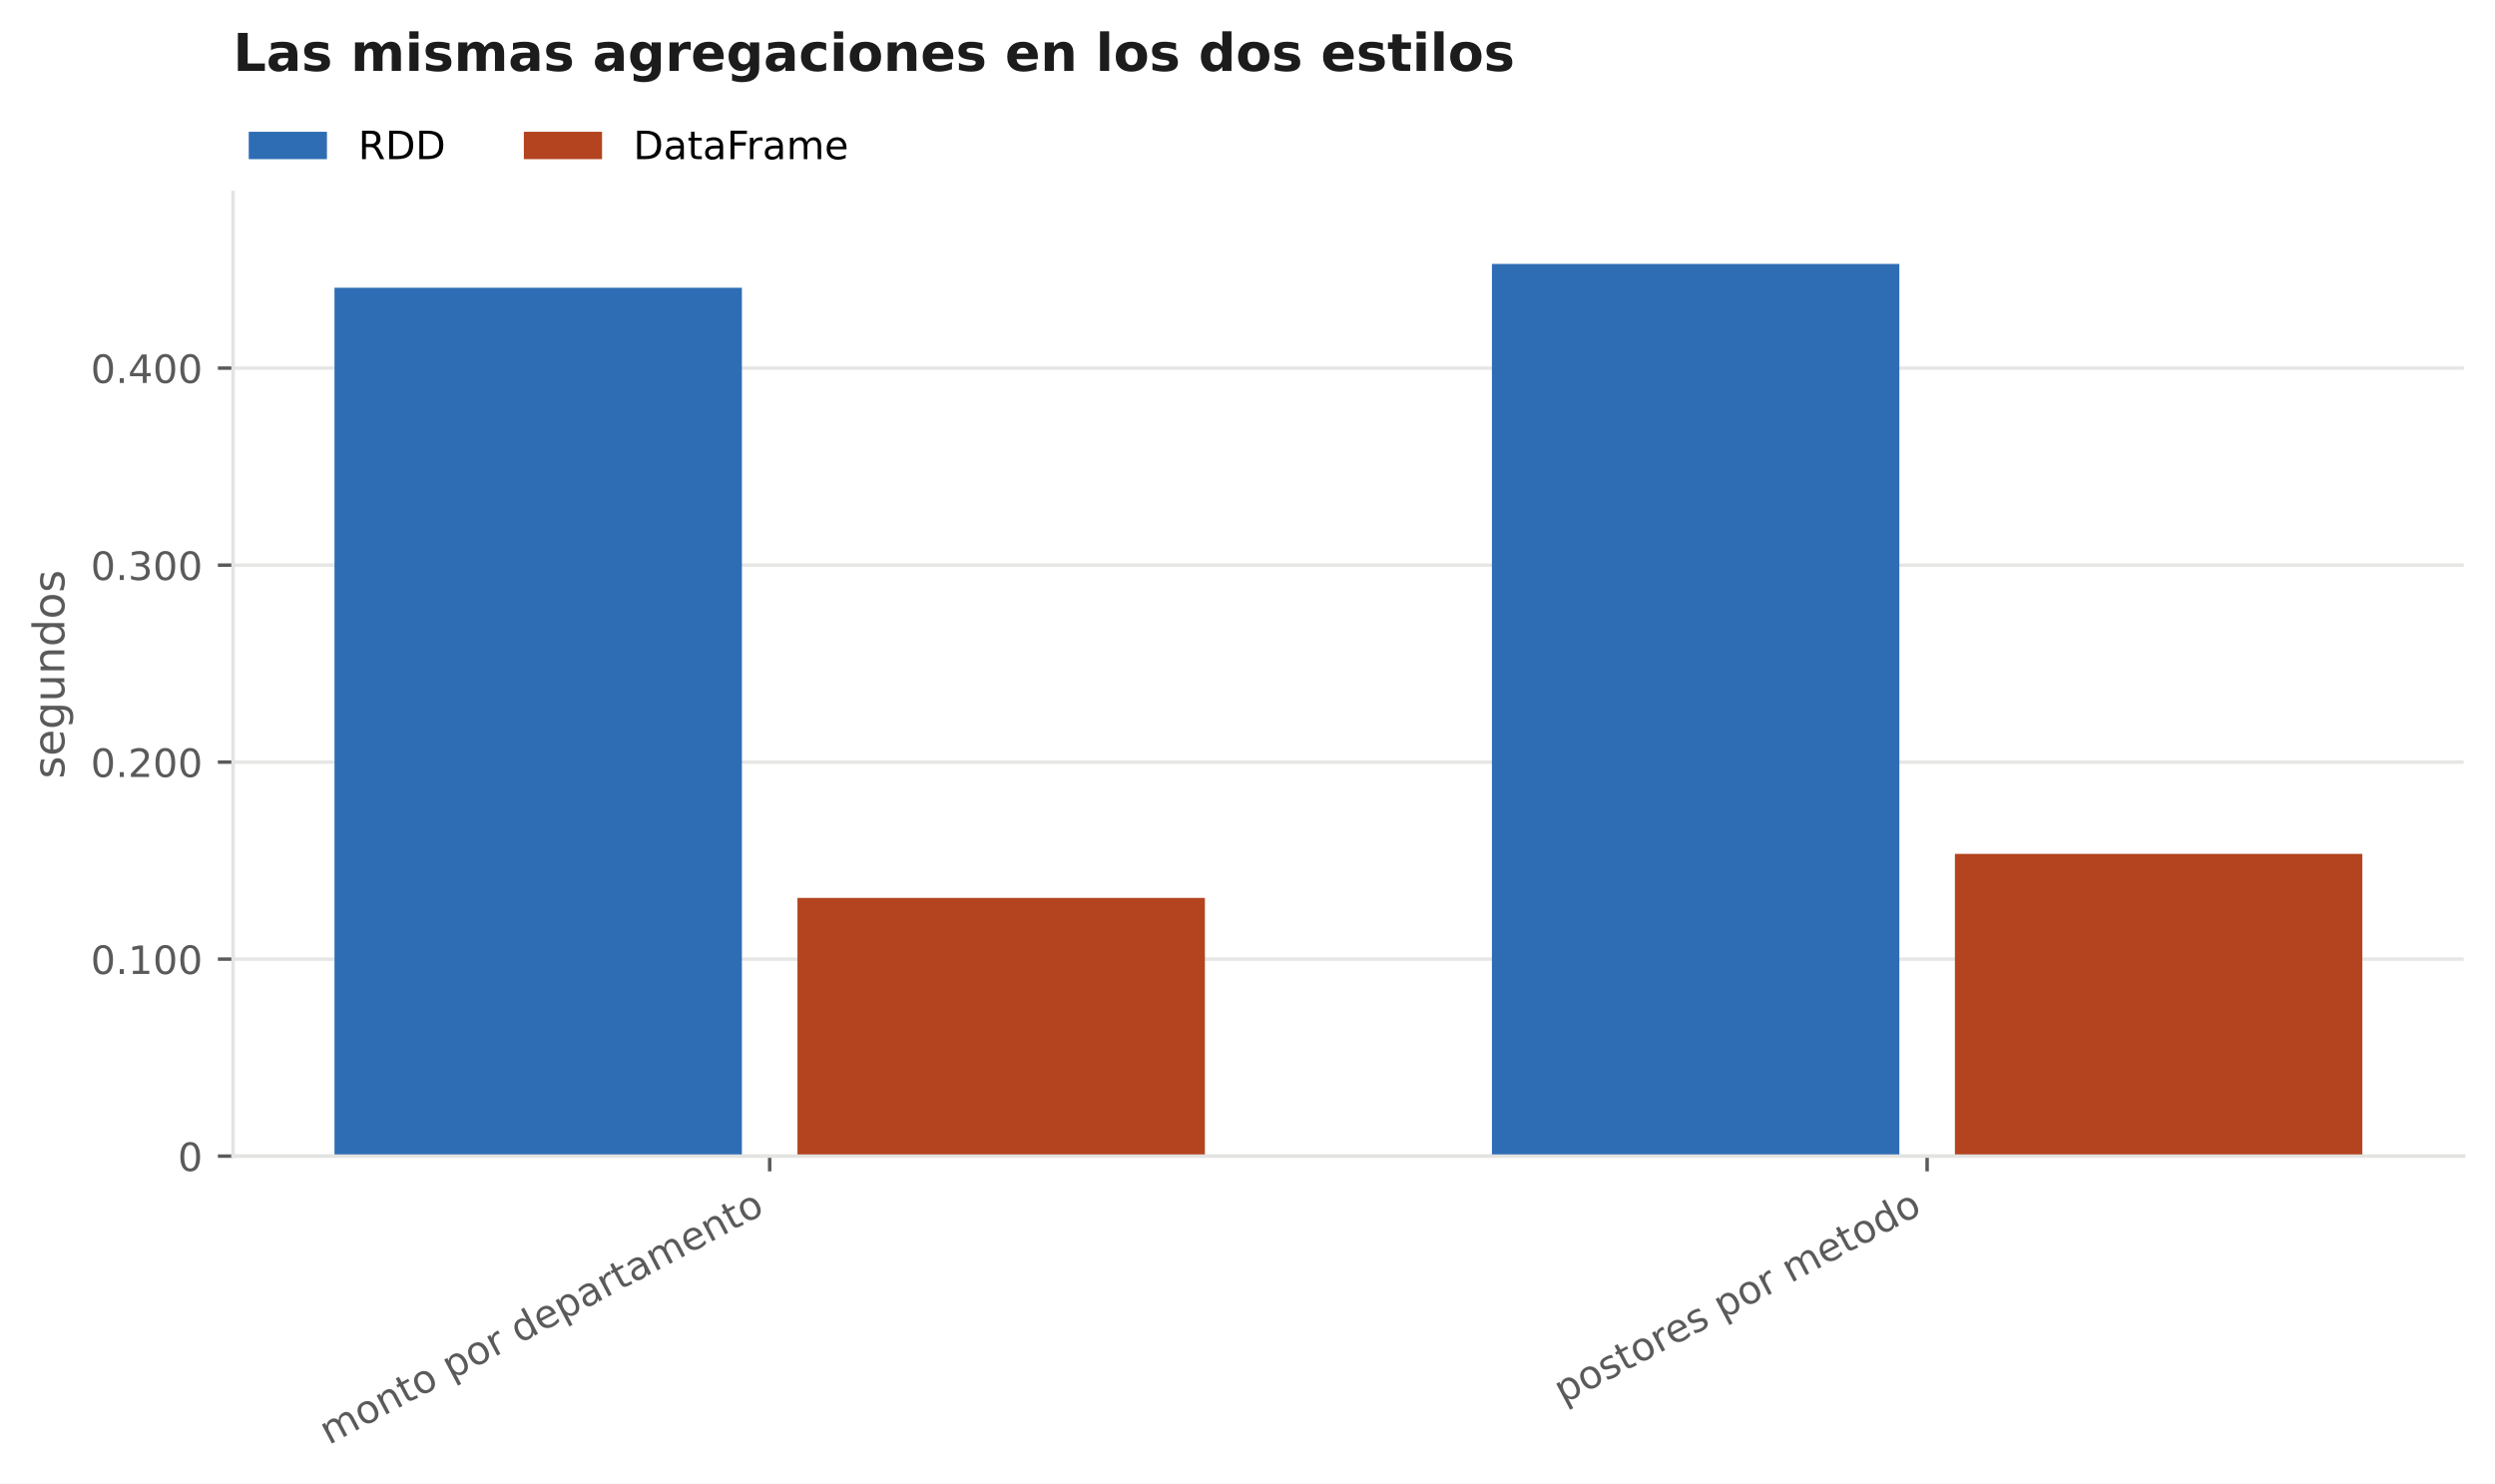
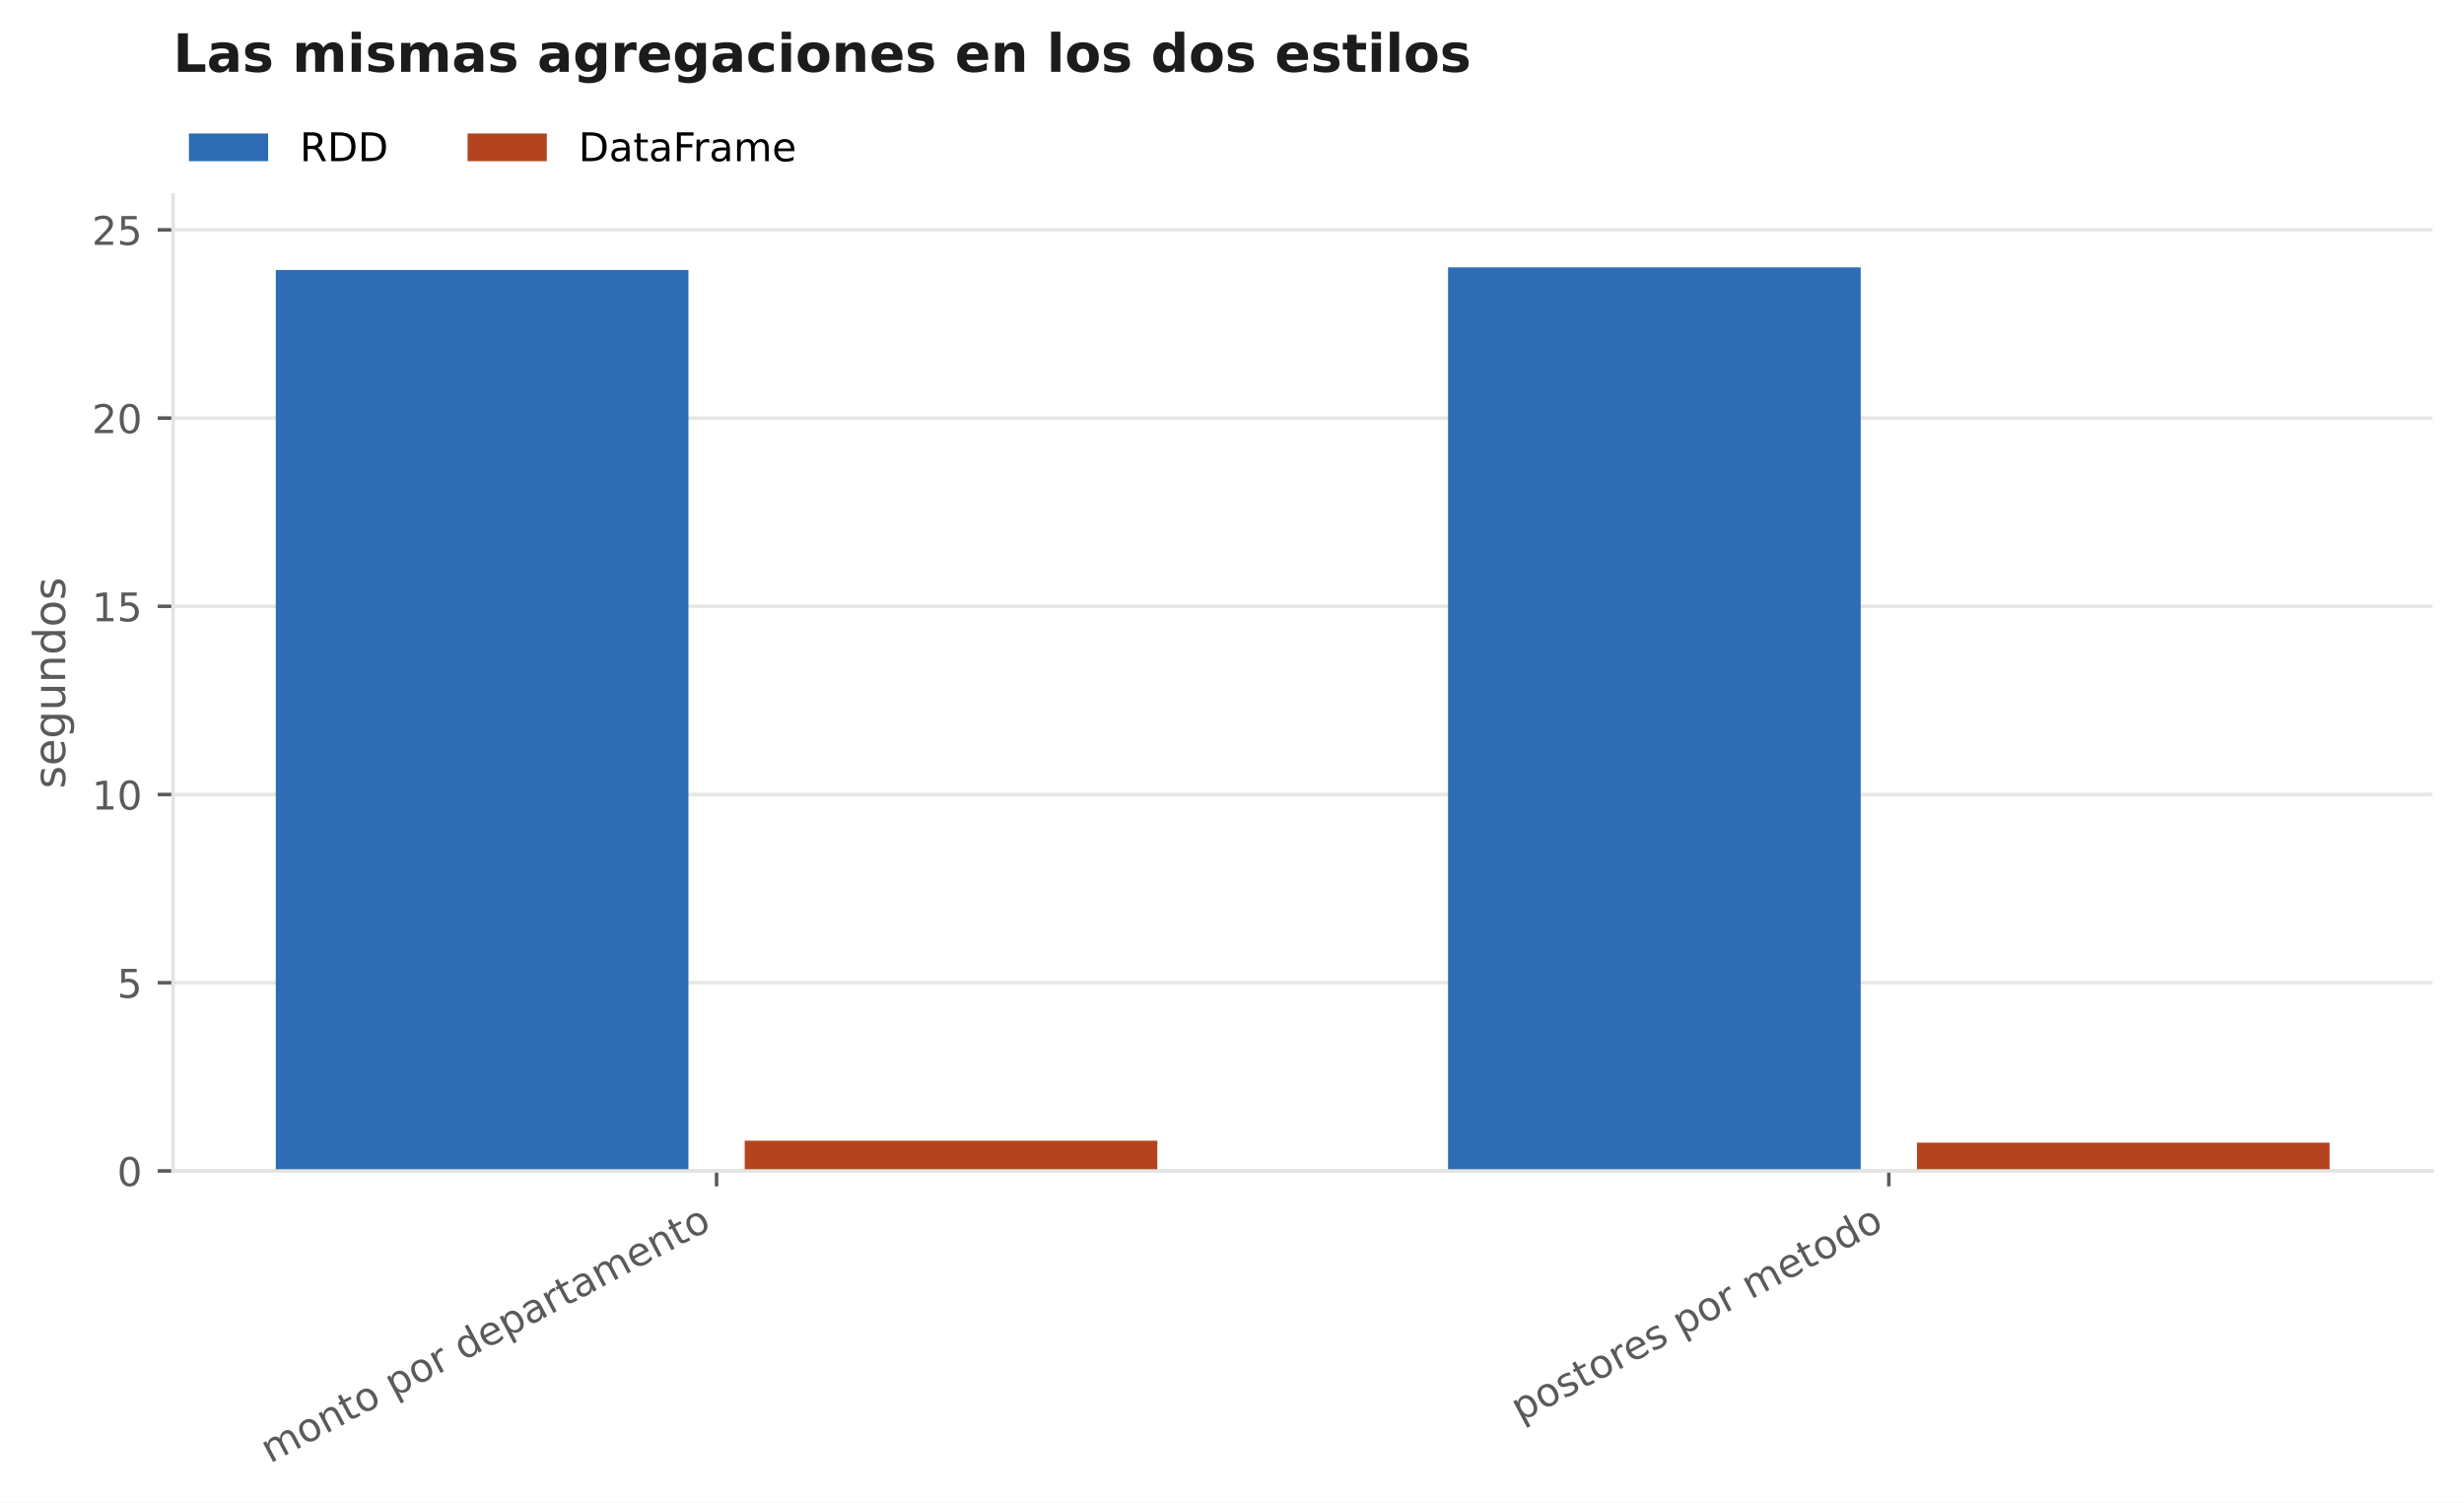
- <svg xmlns="http://www.w3.org/2000/svg" xmlns:xlink="http://www.w3.org/1999/xlink" width="574.203pt" height="341.451pt" viewBox="0 0 574.203 341.451" version="1.1">
+ <svg xmlns="http://www.w3.org/2000/svg" xmlns:xlink="http://www.w3.org/1999/xlink" width="559.891pt" height="341.451pt" viewBox="0 0 559.891 341.451" version="1.1">
  <defs>
    <style type="text/css">*{stroke-linejoin: round; stroke-linecap: butt}</style>
  </defs>
  <g id="figure_1">
    <g id="patch_1">
-       <path d="M 0 341.451  L 574.203 341.451  L 574.203 0  L 0 0  z " style="fill: #ffffff" />
+       <path d="M 0 341.451  L 559.891 341.451  L 559.891 0  L 0 0  z " style="fill: #ffffff" />
    </g>
    <g id="axes_1">
      <g id="patch_2">
-         <path d="M 53.643 266.078  L 567.003 266.078  L 567.003 44.318  L 53.643 44.318  z " style="fill: #ffffff" />
+         <path d="M 39.331 266.078  L 552.691 266.078  L 552.691 44.318  L 39.331 44.318  z " style="fill: #ffffff" />
      </g>
      <g id="matplotlib.axis_1">
        <g id="xtick_1">
          <g id="line2d_1">
            <defs>
-               <path id="mecda573b9b" d="M 0 0  L 0 3.5  " style="stroke: #5a5a5a; stroke-width: 0.8" />
-             </defs>
-             <g>
-               <use xlink:href="#mecda573b9b" x="177.135" y="266.078" style="fill: #5a5a5a; stroke: #5a5a5a; stroke-width: 0.8" />
+               <path id="m49d9f781a4" d="M 0 0  L 0 3.5  " style="stroke: #5a5a5a; stroke-width: 0.8" />
+             </defs>
+             <g>
+               <use xlink:href="#m49d9f781a4" x="162.823" y="266.078" style="fill: #5a5a5a; stroke: #5a5a5a; stroke-width: 0.8" />
            </g>
          </g>
          <g id="text_1">
-             <g style="fill: #5a5a5a" transform="translate(75.67101 332.5986) rotate(-28) scale(0.09 -0.09)">
+             <g style="fill: #5a5a5a" transform="translate(61.3582 332.5986) rotate(-28) scale(0.09 -0.09)">
              <defs>
                <path id="DejaVuSans-6d" d="M 3328 2828  Q 3544 3216 3844 3400  Q 4144 3584 4550 3584  Q 5097 3584 5394 3201  Q 5691 2819 5691 2113  L 5691 0  L 5113 0  L 5113 2094  Q 5113 2597 4934 2840  Q 4756 3084 4391 3084  Q 3944 3084 3684 2787  Q 3425 2491 3425 1978  L 3425 0  L 2847 0  L 2847 2094  Q 2847 2600 2669 2842  Q 2491 3084 2119 3084  Q 1678 3084 1418 2786  Q 1159 2488 1159 1978  L 1159 0  L 581 0  L 581 3500  L 1159 3500  L 1159 2956  Q 1356 3278 1631 3431  Q 1906 3584 2284 3584  Q 2666 3584 2933 3390  Q 3200 3197 3328 2828  z " transform="scale(0.015625)" />
                <path id="DejaVuSans-6f" d="M 1959 3097  Q 1497 3097 1228 2736  Q 959 2375 959 1747  Q 959 1119 1226 758  Q 1494 397 1959 397  Q 2419 397 2687 759  Q 2956 1122 2956 1747  Q 2956 2369 2687 2733  Q 2419 3097 1959 3097  z M 1959 3584  Q 2709 3584 3137 3096  Q 3566 2609 3566 1747  Q 3566 888 3137 398  Q 2709 -91 1959 -91  Q 1206 -91 779 398  Q 353 888 353 1747  Q 353 2609 779 3096  Q 1206 3584 1959 3584  z " transform="scale(0.015625)" />
                <path id="DejaVuSans-6e" d="M 3513 2113  L 3513 0  L 2938 0  L 2938 2094  Q 2938 2591 2744 2837  Q 2550 3084 2163 3084  Q 1697 3084 1428 2787  Q 1159 2491 1159 1978  L 1159 0  L 581 0  L 581 3500  L 1159 3500  L 1159 2956  Q 1366 3272 1645 3428  Q 1925 3584 2291 3584  Q 2894 3584 3203 3211  Q 3513 2838 3513 2113  z " transform="scale(0.015625)" />
                <path id="DejaVuSans-74" d="M 1172 4494  L 1172 3500  L 2356 3500  L 2356 3053  L 1172 3053  L 1172 1153  Q 1172 725 1289 603  Q 1406 481 1766 481  L 2356 481  L 2356 0  L 1766 0  Q 1100 0 847 248  Q 594 497 594 1153  L 594 3053  L 172 3053  L 172 3500  L 594 3500  L 594 4494  L 1172 4494  z " transform="scale(0.015625)" />
                <path id="DejaVuSans-20" transform="scale(0.015625)" />
                <path id="DejaVuSans-70" d="M 1159 525  L 1159 -1331  L 581 -1331  L 581 3500  L 1159 3500  L 1159 2969  Q 1341 3281 1617 3432  Q 1894 3584 2278 3584  Q 2916 3584 3314 3078  Q 3713 2572 3713 1747  Q 3713 922 3314 415  Q 2916 -91 2278 -91  Q 1894 -91 1617 61  Q 1341 213 1159 525  z M 3116 1747  Q 3116 2381 2855 2742  Q 2594 3103 2138 3103  Q 1681 3103 1420 2742  Q 1159 2381 1159 1747  Q 1159 1113 1420 752  Q 1681 391 2138 391  Q 2594 391 2855 752  Q 3116 1113 3116 1747  z " transform="scale(0.015625)" />
                <path id="DejaVuSans-72" d="M 2631 2963  Q 2534 3019 2420 3045  Q 2306 3072 2169 3072  Q 1681 3072 1420 2755  Q 1159 2438 1159 1844  L 1159 0  L 581 0  L 581 3500  L 1159 3500  L 1159 2956  Q 1341 3275 1631 3429  Q 1922 3584 2338 3584  Q 2397 3584 2469 3576  Q 2541 3569 2628 3553  L 2631 2963  z " transform="scale(0.015625)" />
                <path id="DejaVuSans-64" d="M 2906 2969  L 2906 4863  L 3481 4863  L 3481 0  L 2906 0  L 2906 525  Q 2725 213 2448 61  Q 2172 -91 1784 -91  Q 1150 -91 751 415  Q 353 922 353 1747  Q 353 2572 751 3078  Q 1150 3584 1784 3584  Q 2172 3584 2448 3432  Q 2725 3281 2906 2969  z M 947 1747  Q 947 1113 1208 752  Q 1469 391 1925 391  Q 2381 391 2643 752  Q 2906 1113 2906 1747  Q 2906 2381 2643 2742  Q 2381 3103 1925 3103  Q 1469 3103 1208 2742  Q 947 2381 947 1747  z " transform="scale(0.015625)" />
                <path id="DejaVuSans-65" d="M 3597 1894  L 3597 1613  L 953 1613  Q 991 1019 1311 708  Q 1631 397 2203 397  Q 2534 397 2845 478  Q 3156 559 3463 722  L 3463 178  Q 3153 47 2828 -22  Q 2503 -91 2169 -91  Q 1331 -91 842 396  Q 353 884 353 1716  Q 353 2575 817 3079  Q 1281 3584 2069 3584  Q 2775 3584 3186 3129  Q 3597 2675 3597 1894  z M 3022 2063  Q 3016 2534 2758 2815  Q 2500 3097 2075 3097  Q 1594 3097 1305 2825  Q 1016 2553 972 2059  L 3022 2063  z " transform="scale(0.015625)" />
                <path id="DejaVuSans-61" d="M 2194 1759  Q 1497 1759 1228 1600  Q 959 1441 959 1056  Q 959 750 1161 570  Q 1363 391 1709 391  Q 2188 391 2477 730  Q 2766 1069 2766 1631  L 2766 1759  L 2194 1759  z M 3341 1997  L 3341 0  L 2766 0  L 2766 531  Q 2569 213 2275 61  Q 1981 -91 1556 -91  Q 1019 -91 701 211  Q 384 513 384 1019  Q 384 1609 779 1909  Q 1175 2209 1959 2209  L 2766 2209  L 2766 2266  Q 2766 2663 2505 2880  Q 2244 3097 1772 3097  Q 1472 3097 1187 3025  Q 903 2953 641 2809  L 641 3341  Q 956 3463 1253 3523  Q 1550 3584 1831 3584  Q 2591 3584 2966 3190  Q 3341 2797 3341 1997  z " transform="scale(0.015625)" />
              </defs>
              <use xlink:href="#DejaVuSans-6d" />
              <use xlink:href="#DejaVuSans-6f" transform="translate(97.41211 0)" />
              <use xlink:href="#DejaVuSans-6e" transform="translate(158.5938 0)" />
              <use xlink:href="#DejaVuSans-74" transform="translate(221.9727 0)" />
              <use xlink:href="#DejaVuSans-6f" transform="translate(261.1816 0)" />
              <use xlink:href="#DejaVuSans-20" transform="translate(322.3633 0)" />
              <use xlink:href="#DejaVuSans-70" transform="translate(354.1504 0)" />
              <use xlink:href="#DejaVuSans-6f" transform="translate(417.627 0)" />
              <use xlink:href="#DejaVuSans-72" transform="translate(478.8086 0)" />
              <use xlink:href="#DejaVuSans-20" transform="translate(519.9219 0)" />
              <use xlink:href="#DejaVuSans-64" transform="translate(551.709 0)" />
              <use xlink:href="#DejaVuSans-65" transform="translate(615.1855 0)" />
              <use xlink:href="#DejaVuSans-70" transform="translate(676.709 0)" />
              <use xlink:href="#DejaVuSans-61" transform="translate(740.1855 0)" />
              <use xlink:href="#DejaVuSans-72" transform="translate(801.4648 0)" />
              <use xlink:href="#DejaVuSans-74" transform="translate(842.5781 0)" />
              <use xlink:href="#DejaVuSans-61" transform="translate(881.7871 0)" />
              <use xlink:href="#DejaVuSans-6d" transform="translate(943.0664 0)" />
              <use xlink:href="#DejaVuSans-65" transform="translate(1040.479 0)" />
              <use xlink:href="#DejaVuSans-6e" transform="translate(1102.002 0)" />
              <use xlink:href="#DejaVuSans-74" transform="translate(1165.381 0)" />
              <use xlink:href="#DejaVuSans-6f" transform="translate(1204.59 0)" />
            </g>
          </g>
        </g>
        <g id="xtick_2">
          <g id="line2d_2">
            <g>
-               <use xlink:href="#mecda573b9b" x="443.511" y="266.078" style="fill: #5a5a5a; stroke: #5a5a5a; stroke-width: 0.8" />
+               <use xlink:href="#m49d9f781a4" x="429.199" y="266.078" style="fill: #5a5a5a; stroke: #5a5a5a; stroke-width: 0.8" />
            </g>
          </g>
          <g id="text_2">
-             <g style="fill: #5a5a5a" transform="translate(359.7517 323.1849) rotate(-28) scale(0.09 -0.09)">
+             <g style="fill: #5a5a5a" transform="translate(345.4389 323.1849) rotate(-28) scale(0.09 -0.09)">
              <defs>
                <path id="DejaVuSans-73" d="M 2834 3397  L 2834 2853  Q 2591 2978 2328 3040  Q 2066 3103 1784 3103  Q 1356 3103 1142 2972  Q 928 2841 928 2578  Q 928 2378 1081 2264  Q 1234 2150 1697 2047  L 1894 2003  Q 2506 1872 2764 1633  Q 3022 1394 3022 966  Q 3022 478 2636 193  Q 2250 -91 1575 -91  Q 1294 -91 989 -36  Q 684 19 347 128  L 347 722  Q 666 556 975 473  Q 1284 391 1588 391  Q 1994 391 2212 530  Q 2431 669 2431 922  Q 2431 1156 2273 1281  Q 2116 1406 1581 1522  L 1381 1569  Q 847 1681 609 1914  Q 372 2147 372 2553  Q 372 3047 722 3315  Q 1072 3584 1716 3584  Q 2034 3584 2315 3537  Q 2597 3491 2834 3397  z " transform="scale(0.015625)" />
              </defs>
              <use xlink:href="#DejaVuSans-70" />
              <use xlink:href="#DejaVuSans-6f" transform="translate(63.47656 0)" />
              <use xlink:href="#DejaVuSans-73" transform="translate(124.6582 0)" />
              <use xlink:href="#DejaVuSans-74" transform="translate(176.7578 0)" />
              <use xlink:href="#DejaVuSans-6f" transform="translate(215.9668 0)" />
              <use xlink:href="#DejaVuSans-72" transform="translate(277.1484 0)" />
              <use xlink:href="#DejaVuSans-65" transform="translate(316.0117 0)" />
              <use xlink:href="#DejaVuSans-73" transform="translate(377.5352 0)" />
              <use xlink:href="#DejaVuSans-20" transform="translate(429.6348 0)" />
              <use xlink:href="#DejaVuSans-70" transform="translate(461.4219 0)" />
              <use xlink:href="#DejaVuSans-6f" transform="translate(524.8984 0)" />
              <use xlink:href="#DejaVuSans-72" transform="translate(586.0801 0)" />
              <use xlink:href="#DejaVuSans-20" transform="translate(627.1934 0)" />
              <use xlink:href="#DejaVuSans-6d" transform="translate(658.9805 0)" />
              <use xlink:href="#DejaVuSans-65" transform="translate(756.3926 0)" />
              <use xlink:href="#DejaVuSans-74" transform="translate(817.916 0)" />
              <use xlink:href="#DejaVuSans-6f" transform="translate(857.125 0)" />
              <use xlink:href="#DejaVuSans-64" transform="translate(918.3066 0)" />
              <use xlink:href="#DejaVuSans-6f" transform="translate(981.7832 0)" />
            </g>
          </g>
        </g>
      </g>
      <g id="matplotlib.axis_2">
        <g id="ytick_1">
          <g id="line2d_3">
-             <path d="M 53.643 266.078  L 567.003 266.078  " clip-path="url(#p15fe666801)" style="fill: none; stroke: #e3e3e1; stroke-opacity: 0.9; stroke-width: 0.8; stroke-linecap: square" />
+             <path d="M 39.331 266.078  L 552.691 266.078  " clip-path="url(#p22ac2364ee)" style="fill: none; stroke: #e3e3e1; stroke-opacity: 0.9; stroke-width: 0.8; stroke-linecap: square" />
          </g>
          <g id="line2d_4">
            <defs>
-               <path id="m44f704e9b1" d="M 0 0  L -3.5 0  " style="stroke: #5a5a5a; stroke-width: 0.8" />
-             </defs>
-             <g>
-               <use xlink:href="#m44f704e9b1" x="53.643" y="266.078" style="fill: #5a5a5a; stroke: #5a5a5a; stroke-width: 0.8" />
+               <path id="me413211b32" d="M 0 0  L -3.5 0  " style="stroke: #5a5a5a; stroke-width: 0.8" />
+             </defs>
+             <g>
+               <use xlink:href="#me413211b32" x="39.331" y="266.078" style="fill: #5a5a5a; stroke: #5a5a5a; stroke-width: 0.8" />
            </g>
          </g>
          <g id="text_3">
-             <g style="fill: #5a5a5a" transform="translate(40.91719 269.4974) scale(0.09 -0.09)">
+             <g style="fill: #5a5a5a" transform="translate(26.60438 269.4974) scale(0.09 -0.09)">
              <defs>
                <path id="DejaVuSans-30" d="M 2034 4250  Q 1547 4250 1301 3770  Q 1056 3291 1056 2328  Q 1056 1369 1301 889  Q 1547 409 2034 409  Q 2525 409 2770 889  Q 3016 1369 3016 2328  Q 3016 3291 2770 3770  Q 2525 4250 2034 4250  z M 2034 4750  Q 2819 4750 3233 4129  Q 3647 3509 3647 2328  Q 3647 1150 3233 529  Q 2819 -91 2034 -91  Q 1250 -91 836 529  Q 422 1150 422 2328  Q 422 3509 836 4129  Q 1250 4750 2034 4750  z " transform="scale(0.015625)" />
              </defs>
              <use xlink:href="#DejaVuSans-30" />
            </g>
          </g>
        </g>
        <g id="ytick_2">
          <g id="line2d_5">
-             <path d="M 53.643 220.739  L 567.003 220.739  " clip-path="url(#p15fe666801)" style="fill: none; stroke: #e3e3e1; stroke-opacity: 0.9; stroke-width: 0.8; stroke-linecap: square" />
+             <path d="M 39.331 223.308  L 552.691 223.308  " clip-path="url(#p22ac2364ee)" style="fill: none; stroke: #e3e3e1; stroke-opacity: 0.9; stroke-width: 0.8; stroke-linecap: square" />
          </g>
          <g id="line2d_6">
            <g>
-               <use xlink:href="#m44f704e9b1" x="53.643" y="220.739" style="fill: #5a5a5a; stroke: #5a5a5a; stroke-width: 0.8" />
+               <use xlink:href="#me413211b32" x="39.331" y="223.308" style="fill: #5a5a5a; stroke: #5a5a5a; stroke-width: 0.8" />
            </g>
          </g>
          <g id="text_4">
-             <g style="fill: #5a5a5a" transform="translate(20.87813 224.1582) scale(0.09 -0.09)">
-               <defs>
-                 <path id="DejaVuSans-2e" d="M 684 794  L 1344 794  L 1344 0  L 684 0  L 684 794  z " transform="scale(0.015625)" />
-                 <path id="DejaVuSans-31" d="M 794 531  L 1825 531  L 1825 4091  L 703 3866  L 703 4441  L 1819 4666  L 2450 4666  L 2450 531  L 3481 531  L 3481 0  L 794 0  L 794 531  z " transform="scale(0.015625)" />
-               </defs>
-               <use xlink:href="#DejaVuSans-30" />
-               <use xlink:href="#DejaVuSans-2e" transform="translate(63.62305 0)" />
-               <use xlink:href="#DejaVuSans-31" transform="translate(95.41016 0)" />
-               <use xlink:href="#DejaVuSans-30" transform="translate(159.0332 0)" />
-               <use xlink:href="#DejaVuSans-30" transform="translate(222.6562 0)" />
+             <g style="fill: #5a5a5a" transform="translate(26.60438 226.7278) scale(0.09 -0.09)">
+               <defs>
+                 <path id="DejaVuSans-35" d="M 691 4666  L 3169 4666  L 3169 4134  L 1269 4134  L 1269 2991  Q 1406 3038 1543 3061  Q 1681 3084 1819 3084  Q 2600 3084 3056 2656  Q 3513 2228 3513 1497  Q 3513 744 3044 326  Q 2575 -91 1722 -91  Q 1428 -91 1123 -41  Q 819 9 494 109  L 494 744  Q 775 591 1075 516  Q 1375 441 1709 441  Q 2250 441 2565 725  Q 2881 1009 2881 1497  Q 2881 1984 2565 2268  Q 2250 2553 1709 2553  Q 1456 2553 1204 2497  Q 953 2441 691 2322  L 691 4666  z " transform="scale(0.015625)" />
+               </defs>
+               <use xlink:href="#DejaVuSans-35" />
            </g>
          </g>
        </g>
        <g id="ytick_3">
          <g id="line2d_7">
-             <path d="M 53.643 175.4  L 567.003 175.4  " clip-path="url(#p15fe666801)" style="fill: none; stroke: #e3e3e1; stroke-opacity: 0.9; stroke-width: 0.8; stroke-linecap: square" />
+             <path d="M 39.331 180.539  L 552.691 180.539  " clip-path="url(#p22ac2364ee)" style="fill: none; stroke: #e3e3e1; stroke-opacity: 0.9; stroke-width: 0.8; stroke-linecap: square" />
          </g>
          <g id="line2d_8">
            <g>
-               <use xlink:href="#m44f704e9b1" x="53.643" y="175.4" style="fill: #5a5a5a; stroke: #5a5a5a; stroke-width: 0.8" />
+               <use xlink:href="#me413211b32" x="39.331" y="180.539" style="fill: #5a5a5a; stroke: #5a5a5a; stroke-width: 0.8" />
            </g>
          </g>
          <g id="text_5">
-             <g style="fill: #5a5a5a" transform="translate(20.87813 178.8189) scale(0.09 -0.09)">
-               <defs>
-                 <path id="DejaVuSans-32" d="M 1228 531  L 3431 531  L 3431 0  L 469 0  L 469 531  Q 828 903 1448 1529  Q 2069 2156 2228 2338  Q 2531 2678 2651 2914  Q 2772 3150 2772 3378  Q 2772 3750 2511 3984  Q 2250 4219 1831 4219  Q 1534 4219 1204 4116  Q 875 4013 500 3803  L 500 4441  Q 881 4594 1212 4672  Q 1544 4750 1819 4750  Q 2544 4750 2975 4387  Q 3406 4025 3406 3419  Q 3406 3131 3298 2873  Q 3191 2616 2906 2266  Q 2828 2175 2409 1742  Q 1991 1309 1228 531  z " transform="scale(0.015625)" />
-               </defs>
-               <use xlink:href="#DejaVuSans-30" />
-               <use xlink:href="#DejaVuSans-2e" transform="translate(63.62305 0)" />
-               <use xlink:href="#DejaVuSans-32" transform="translate(95.41016 0)" />
-               <use xlink:href="#DejaVuSans-30" transform="translate(159.0332 0)" />
-               <use xlink:href="#DejaVuSans-30" transform="translate(222.6562 0)" />
+             <g style="fill: #5a5a5a" transform="translate(20.87813 183.9582) scale(0.09 -0.09)">
+               <defs>
+                 <path id="DejaVuSans-31" d="M 794 531  L 1825 531  L 1825 4091  L 703 3866  L 703 4441  L 1819 4666  L 2450 4666  L 2450 531  L 3481 531  L 3481 0  L 794 0  L 794 531  z " transform="scale(0.015625)" />
+               </defs>
+               <use xlink:href="#DejaVuSans-31" />
+               <use xlink:href="#DejaVuSans-30" transform="translate(63.62305 0)" />
            </g>
          </g>
        </g>
        <g id="ytick_4">
          <g id="line2d_9">
-             <path d="M 53.643 130.06  L 567.003 130.06  " clip-path="url(#p15fe666801)" style="fill: none; stroke: #e3e3e1; stroke-opacity: 0.9; stroke-width: 0.8; stroke-linecap: square" />
+             <path d="M 39.331 137.769  L 552.691 137.769  " clip-path="url(#p22ac2364ee)" style="fill: none; stroke: #e3e3e1; stroke-opacity: 0.9; stroke-width: 0.8; stroke-linecap: square" />
          </g>
          <g id="line2d_10">
            <g>
-               <use xlink:href="#m44f704e9b1" x="53.643" y="130.06" style="fill: #5a5a5a; stroke: #5a5a5a; stroke-width: 0.8" />
+               <use xlink:href="#me413211b32" x="39.331" y="137.769" style="fill: #5a5a5a; stroke: #5a5a5a; stroke-width: 0.8" />
            </g>
          </g>
          <g id="text_6">
-             <g style="fill: #5a5a5a" transform="translate(20.87813 133.4797) scale(0.09 -0.09)">
-               <defs>
-                 <path id="DejaVuSans-33" d="M 2597 2516  Q 3050 2419 3304 2112  Q 3559 1806 3559 1356  Q 3559 666 3084 287  Q 2609 -91 1734 -91  Q 1441 -91 1130 -33  Q 819 25 488 141  L 488 750  Q 750 597 1062 519  Q 1375 441 1716 441  Q 2309 441 2620 675  Q 2931 909 2931 1356  Q 2931 1769 2642 2001  Q 2353 2234 1838 2234  L 1294 2234  L 1294 2753  L 1863 2753  Q 2328 2753 2575 2939  Q 2822 3125 2822 3475  Q 2822 3834 2567 4026  Q 2313 4219 1838 4219  Q 1578 4219 1281 4162  Q 984 4106 628 3988  L 628 4550  Q 988 4650 1302 4700  Q 1616 4750 1894 4750  Q 2613 4750 3031 4423  Q 3450 4097 3450 3541  Q 3450 3153 3228 2886  Q 3006 2619 2597 2516  z " transform="scale(0.015625)" />
-               </defs>
-               <use xlink:href="#DejaVuSans-30" />
-               <use xlink:href="#DejaVuSans-2e" transform="translate(63.62305 0)" />
-               <use xlink:href="#DejaVuSans-33" transform="translate(95.41016 0)" />
-               <use xlink:href="#DejaVuSans-30" transform="translate(159.0332 0)" />
-               <use xlink:href="#DejaVuSans-30" transform="translate(222.6562 0)" />
+             <g style="fill: #5a5a5a" transform="translate(20.87813 141.1885) scale(0.09 -0.09)">
+               <use xlink:href="#DejaVuSans-31" />
+               <use xlink:href="#DejaVuSans-35" transform="translate(63.62305 0)" />
            </g>
          </g>
        </g>
        <g id="ytick_5">
          <g id="line2d_11">
-             <path d="M 53.643 84.721  L 567.003 84.721  " clip-path="url(#p15fe666801)" style="fill: none; stroke: #e3e3e1; stroke-opacity: 0.9; stroke-width: 0.8; stroke-linecap: square" />
+             <path d="M 39.331 95  L 552.691 95  " clip-path="url(#p22ac2364ee)" style="fill: none; stroke: #e3e3e1; stroke-opacity: 0.9; stroke-width: 0.8; stroke-linecap: square" />
          </g>
          <g id="line2d_12">
            <g>
-               <use xlink:href="#m44f704e9b1" x="53.643" y="84.721" style="fill: #5a5a5a; stroke: #5a5a5a; stroke-width: 0.8" />
+               <use xlink:href="#me413211b32" x="39.331" y="95" style="fill: #5a5a5a; stroke: #5a5a5a; stroke-width: 0.8" />
            </g>
          </g>
          <g id="text_7">
-             <g style="fill: #5a5a5a" transform="translate(20.87813 88.14045) scale(0.09 -0.09)">
-               <defs>
-                 <path id="DejaVuSans-34" d="M 2419 4116  L 825 1625  L 2419 1625  L 2419 4116  z M 2253 4666  L 3047 4666  L 3047 1625  L 3713 1625  L 3713 1100  L 3047 1100  L 3047 0  L 2419 0  L 2419 1100  L 313 1100  L 313 1709  L 2253 4666  z " transform="scale(0.015625)" />
-               </defs>
-               <use xlink:href="#DejaVuSans-30" />
-               <use xlink:href="#DejaVuSans-2e" transform="translate(63.62305 0)" />
-               <use xlink:href="#DejaVuSans-34" transform="translate(95.41016 0)" />
-               <use xlink:href="#DejaVuSans-30" transform="translate(159.0332 0)" />
-               <use xlink:href="#DejaVuSans-30" transform="translate(222.6562 0)" />
-             </g>
-           </g>
-         </g>
-         <g id="text_8">
+             <g style="fill: #5a5a5a" transform="translate(20.87813 98.41891) scale(0.09 -0.09)">
+               <defs>
+                 <path id="DejaVuSans-32" d="M 1228 531  L 3431 531  L 3431 0  L 469 0  L 469 531  Q 828 903 1448 1529  Q 2069 2156 2228 2338  Q 2531 2678 2651 2914  Q 2772 3150 2772 3378  Q 2772 3750 2511 3984  Q 2250 4219 1831 4219  Q 1534 4219 1204 4116  Q 875 4013 500 3803  L 500 4441  Q 881 4594 1212 4672  Q 1544 4750 1819 4750  Q 2544 4750 2975 4387  Q 3406 4025 3406 3419  Q 3406 3131 3298 2873  Q 3191 2616 2906 2266  Q 2828 2175 2409 1742  Q 1991 1309 1228 531  z " transform="scale(0.015625)" />
+               </defs>
+               <use xlink:href="#DejaVuSans-32" />
+               <use xlink:href="#DejaVuSans-30" transform="translate(63.62305 0)" />
+             </g>
+           </g>
+         </g>
+         <g id="ytick_6">
+           <g id="line2d_13">
+             <path d="M 39.331 52.23  L 552.691 52.23  " clip-path="url(#p22ac2364ee)" style="fill: none; stroke: #e3e3e1; stroke-opacity: 0.9; stroke-width: 0.8; stroke-linecap: square" />
+           </g>
+           <g id="line2d_14">
+             <g>
+               <use xlink:href="#me413211b32" x="39.331" y="52.23" style="fill: #5a5a5a; stroke: #5a5a5a; stroke-width: 0.8" />
+             </g>
+           </g>
+           <g id="text_8">
+             <g style="fill: #5a5a5a" transform="translate(20.87813 55.64929) scale(0.09 -0.09)">
+               <use xlink:href="#DejaVuSans-32" />
+               <use xlink:href="#DejaVuSans-35" transform="translate(63.62305 0)" />
+             </g>
+           </g>
+         </g>
+         <g id="text_9">
          <g style="fill: #5a5a5a" transform="translate(14.79844 179.2294) rotate(-90) scale(0.1 -0.1)">
            <defs>
              <path id="DejaVuSans-67" d="M 2906 1791  Q 2906 2416 2648 2759  Q 2391 3103 1925 3103  Q 1463 3103 1205 2759  Q 947 2416 947 1791  Q 947 1169 1205 825  Q 1463 481 1925 481  Q 2391 481 2648 825  Q 2906 1169 2906 1791  z M 3481 434  Q 3481 -459 3084 -895  Q 2688 -1331 1869 -1331  Q 1566 -1331 1297 -1286  Q 1028 -1241 775 -1147  L 775 -588  Q 1028 -725 1275 -790  Q 1522 -856 1778 -856  Q 2344 -856 2625 -561  Q 2906 -266 2906 331  L 2906 616  Q 2728 306 2450 153  Q 2172 0 1784 0  Q 1141 0 747 490  Q 353 981 353 1791  Q 353 2603 747 3093  Q 1141 3584 1784 3584  Q 2172 3584 2450 3431  Q 2728 3278 2906 2969  L 2906 3500  L 3481 3500  L 3481 434  z " transform="scale(0.015625)" />
              <path id="DejaVuSans-75" d="M 544 1381  L 544 3500  L 1119 3500  L 1119 1403  Q 1119 906 1312 657  Q 1506 409 1894 409  Q 2359 409 2629 706  Q 2900 1003 2900 1516  L 2900 3500  L 3475 3500  L 3475 0  L 2900 0  L 2900 538  Q 2691 219 2414 64  Q 2138 -91 1772 -91  Q 1169 -91 856 284  Q 544 659 544 1381  z M 1991 3584  L 1991 3584  z " transform="scale(0.015625)" />
            </defs>
            <use xlink:href="#DejaVuSans-73" />
            <use xlink:href="#DejaVuSans-65" transform="translate(52.09961 0)" />
            <use xlink:href="#DejaVuSans-67" transform="translate(113.623 0)" />
            <use xlink:href="#DejaVuSans-75" transform="translate(177.0996 0)" />
            <use xlink:href="#DejaVuSans-6e" transform="translate(240.4785 0)" />
            <use xlink:href="#DejaVuSans-64" transform="translate(303.8574 0)" />
            <use xlink:href="#DejaVuSans-6f" transform="translate(367.334 0)" />
            <use xlink:href="#DejaVuSans-73" transform="translate(428.5156 0)" />
          </g>
        </g>
      </g>
      <g id="patch_3">
-         <path d="M 76.978 266.078  L 170.742 266.078  L 170.742 66.22  L 76.978 66.22  z " clip-path="url(#p15fe666801)" style="fill: #2e6db4" />
+         <path d="M 62.665 266.078  L 156.43 266.078  L 156.43 61.348  L 62.665 61.348  z " clip-path="url(#p22ac2364ee)" style="fill: #2e6db4" />
      </g>
      <g id="patch_4">
-         <path d="M 343.354 266.078  L 437.118 266.078  L 437.118 60.745  L 343.354 60.745  z " clip-path="url(#p15fe666801)" style="fill: #2e6db4" />
+         <path d="M 329.041 266.078  L 422.806 266.078  L 422.806 60.745  L 329.041 60.745  z " clip-path="url(#p22ac2364ee)" style="fill: #2e6db4" />
      </g>
      <g id="patch_5">
-         <path d="M 183.528 266.078  L 277.293 266.078  L 277.293 206.648  L 183.528 206.648  z " clip-path="url(#p15fe666801)" style="fill: #b3441f" />
+         <path d="M 169.216 266.078  L 262.98 266.078  L 262.98 259.208  L 169.216 259.208  z " clip-path="url(#p22ac2364ee)" style="fill: #b3441f" />
      </g>
      <g id="patch_6">
-         <path d="M 449.905 266.078  L 543.669 266.078  L 543.669 196.512  L 449.905 196.512  z " clip-path="url(#p15fe666801)" style="fill: #b3441f" />
+         <path d="M 435.592 266.078  L 529.356 266.078  L 529.356 259.652  L 435.592 259.652  z " clip-path="url(#p22ac2364ee)" style="fill: #b3441f" />
      </g>
      <g id="patch_7">
-         <path d="M 53.643 266.078  L 53.643 44.318  " style="fill: none; stroke: #e3e3e1; stroke-width: 0.8; stroke-linejoin: miter; stroke-linecap: square" />
+         <path d="M 39.331 266.078  L 39.331 44.318  " style="fill: none; stroke: #e3e3e1; stroke-width: 0.8; stroke-linejoin: miter; stroke-linecap: square" />
      </g>
      <g id="patch_8">
-         <path d="M 53.643 266.078  L 567.003 266.078  " style="fill: none; stroke: #e3e3e1; stroke-width: 0.8; stroke-linejoin: miter; stroke-linecap: square" />
-       </g>
-       <g id="text_9">
-         <g style="fill: #1c1c1c" transform="translate(53.64344 16.31812) scale(0.12 -0.12)">
+         <path d="M 39.331 266.078  L 552.691 266.078  " style="fill: none; stroke: #e3e3e1; stroke-width: 0.8; stroke-linejoin: miter; stroke-linecap: square" />
+       </g>
+       <g id="text_10">
+         <g style="fill: #1c1c1c" transform="translate(39.33062 16.31812) scale(0.12 -0.12)">
          <defs>
            <path id="DejaVuSans-Bold-4c" d="M 588 4666  L 1791 4666  L 1791 909  L 3903 909  L 3903 0  L 588 0  L 588 4666  z " transform="scale(0.015625)" />
            <path id="DejaVuSans-Bold-61" d="M 2106 1575  Q 1756 1575 1579 1456  Q 1403 1338 1403 1106  Q 1403 894 1545 773  Q 1688 653 1941 653  Q 2256 653 2472 879  Q 2688 1106 2688 1447  L 2688 1575  L 2106 1575  z M 3816 1997  L 3816 0  L 2688 0  L 2688 519  Q 2463 200 2181 54  Q 1900 -91 1497 -91  Q 953 -91 614 226  Q 275 544 275 1050  Q 275 1666 698 1953  Q 1122 2241 2028 2241  L 2688 2241  L 2688 2328  Q 2688 2594 2478 2717  Q 2269 2841 1825 2841  Q 1466 2841 1156 2769  Q 847 2697 581 2553  L 581 3406  Q 941 3494 1303 3539  Q 1666 3584 2028 3584  Q 2975 3584 3395 3211  Q 3816 2838 3816 1997  z " transform="scale(0.015625)" />
            <path id="DejaVuSans-Bold-73" d="M 3272 3391  L 3272 2541  Q 2913 2691 2578 2766  Q 2244 2841 1947 2841  Q 1628 2841 1473 2761  Q 1319 2681 1319 2516  Q 1319 2381 1436 2309  Q 1553 2238 1856 2203  L 2053 2175  Q 2913 2066 3209 1816  Q 3506 1566 3506 1031  Q 3506 472 3093 190  Q 2681 -91 1863 -91  Q 1516 -91 1145 -36  Q 775 19 384 128  L 384 978  Q 719 816 1070 734  Q 1422 653 1784 653  Q 2113 653 2278 743  Q 2444 834 2444 1013  Q 2444 1163 2330 1236  Q 2216 1309 1875 1350  L 1678 1375  Q 931 1469 631 1722  Q 331 1975 331 2491  Q 331 3047 712 3315  Q 1094 3584 1881 3584  Q 2191 3584 2531 3537  Q 2872 3491 3272 3391  z " transform="scale(0.015625)" />
            <path id="DejaVuSans-Bold-20" transform="scale(0.015625)" />
            <path id="DejaVuSans-Bold-6d" d="M 3781 2919  Q 3994 3244 4286 3414  Q 4578 3584 4928 3584  Q 5531 3584 5847 3212  Q 6163 2841 6163 2131  L 6163 0  L 5038 0  L 5038 1825  Q 5041 1866 5042 1909  Q 5044 1953 5044 2034  Q 5044 2406 4934 2573  Q 4825 2741 4581 2741  Q 4263 2741 4089 2478  Q 3916 2216 3909 1719  L 3909 0  L 2784 0  L 2784 1825  Q 2784 2406 2684 2573  Q 2584 2741 2328 2741  Q 2006 2741 1831 2477  Q 1656 2213 1656 1722  L 1656 0  L 531 0  L 531 3500  L 1656 3500  L 1656 2988  Q 1863 3284 2130 3434  Q 2397 3584 2719 3584  Q 3081 3584 3359 3409  Q 3638 3234 3781 2919  z " transform="scale(0.015625)" />
            <path id="DejaVuSans-Bold-69" d="M 538 3500  L 1656 3500  L 1656 0  L 538 0  L 538 3500  z M 538 4863  L 1656 4863  L 1656 3950  L 538 3950  L 538 4863  z " transform="scale(0.015625)" />
            <path id="DejaVuSans-Bold-67" d="M 2919 594  Q 2688 288 2409 144  Q 2131 0 1766 0  Q 1125 0 706 504  Q 288 1009 288 1791  Q 288 2575 706 3076  Q 1125 3578 1766 3578  Q 2131 3578 2409 3434  Q 2688 3291 2919 2981  L 2919 3500  L 4044 3500  L 4044 353  Q 4044 -491 3511 -936  Q 2978 -1381 1966 -1381  Q 1638 -1381 1331 -1331  Q 1025 -1281 716 -1178  L 716 -306  Q 1009 -475 1290 -558  Q 1572 -641 1856 -641  Q 2406 -641 2662 -400  Q 2919 -159 2919 353  L 2919 594  z M 2181 2772  Q 1834 2772 1640 2515  Q 1447 2259 1447 1791  Q 1447 1309 1634 1061  Q 1822 813 2181 813  Q 2531 813 2725 1069  Q 2919 1325 2919 1791  Q 2919 2259 2725 2515  Q 2531 2772 2181 2772  z " transform="scale(0.015625)" />
            <path id="DejaVuSans-Bold-72" d="M 3138 2547  Q 2991 2616 2845 2648  Q 2700 2681 2553 2681  Q 2122 2681 1889 2404  Q 1656 2128 1656 1613  L 1656 0  L 538 0  L 538 3500  L 1656 3500  L 1656 2925  Q 1872 3269 2151 3426  Q 2431 3584 2822 3584  Q 2878 3584 2943 3579  Q 3009 3575 3134 3559  L 3138 2547  z " transform="scale(0.015625)" />
            <path id="DejaVuSans-Bold-65" d="M 4031 1759  L 4031 1441  L 1416 1441  Q 1456 1047 1700 850  Q 1944 653 2381 653  Q 2734 653 3104 758  Q 3475 863 3866 1075  L 3866 213  Q 3469 63 3072 -14  Q 2675 -91 2278 -91  Q 1328 -91 801 392  Q 275 875 275 1747  Q 275 2603 792 3093  Q 1309 3584 2216 3584  Q 3041 3584 3536 3087  Q 4031 2591 4031 1759  z M 2881 2131  Q 2881 2450 2695 2645  Q 2509 2841 2209 2841  Q 1884 2841 1681 2658  Q 1478 2475 1428 2131  L 2881 2131  z " transform="scale(0.015625)" />
            <path id="DejaVuSans-Bold-63" d="M 3366 3391  L 3366 2478  Q 3138 2634 2908 2709  Q 2678 2784 2431 2784  Q 1963 2784 1702 2511  Q 1441 2238 1441 1747  Q 1441 1256 1702 982  Q 1963 709 2431 709  Q 2694 709 2930 787  Q 3166 866 3366 1019  L 3366 103  Q 3103 6 2833 -42  Q 2563 -91 2291 -91  Q 1344 -91 809 395  Q 275 881 275 1747  Q 275 2613 809 3098  Q 1344 3584 2291 3584  Q 2566 3584 2833 3536  Q 3100 3488 3366 3391  z " transform="scale(0.015625)" />
            <path id="DejaVuSans-Bold-6f" d="M 2203 2784  Q 1831 2784 1636 2517  Q 1441 2250 1441 1747  Q 1441 1244 1636 976  Q 1831 709 2203 709  Q 2569 709 2762 976  Q 2956 1244 2956 1747  Q 2956 2250 2762 2517  Q 2569 2784 2203 2784  z M 2203 3584  Q 3106 3584 3614 3096  Q 4122 2609 4122 1747  Q 4122 884 3614 396  Q 3106 -91 2203 -91  Q 1297 -91 786 396  Q 275 884 275 1747  Q 275 2609 786 3096  Q 1297 3584 2203 3584  z " transform="scale(0.015625)" />
            <path id="DejaVuSans-Bold-6e" d="M 4056 2131  L 4056 0  L 2931 0  L 2931 347  L 2931 1631  Q 2931 2084 2911 2256  Q 2891 2428 2841 2509  Q 2775 2619 2662 2680  Q 2550 2741 2406 2741  Q 2056 2741 1856 2470  Q 1656 2200 1656 1722  L 1656 0  L 538 0  L 538 3500  L 1656 3500  L 1656 2988  Q 1909 3294 2193 3439  Q 2478 3584 2822 3584  Q 3428 3584 3742 3212  Q 4056 2841 4056 2131  z " transform="scale(0.015625)" />
            <path id="DejaVuSans-Bold-6c" d="M 538 4863  L 1656 4863  L 1656 0  L 538 0  L 538 4863  z " transform="scale(0.015625)" />
            <path id="DejaVuSans-Bold-64" d="M 2919 2988  L 2919 4863  L 4044 4863  L 4044 0  L 2919 0  L 2919 506  Q 2688 197 2409 53  Q 2131 -91 1766 -91  Q 1119 -91 703 423  Q 288 938 288 1747  Q 288 2556 703 3070  Q 1119 3584 1766 3584  Q 2128 3584 2408 3439  Q 2688 3294 2919 2988  z M 2181 722  Q 2541 722 2730 984  Q 2919 1247 2919 1747  Q 2919 2247 2730 2509  Q 2541 2772 2181 2772  Q 1825 2772 1636 2509  Q 1447 2247 1447 1747  Q 1447 1247 1636 984  Q 1825 722 2181 722  z " transform="scale(0.015625)" />
            <path id="DejaVuSans-Bold-74" d="M 1759 4494  L 1759 3500  L 2913 3500  L 2913 2700  L 1759 2700  L 1759 1216  Q 1759 972 1856 886  Q 1953 800 2241 800  L 2816 800  L 2816 0  L 1856 0  Q 1194 0 917 276  Q 641 553 641 1216  L 641 2700  L 84 2700  L 84 3500  L 641 3500  L 641 4494  L 1759 4494  z " transform="scale(0.015625)" />
          </defs>
          <use xlink:href="#DejaVuSans-Bold-4c" />
          <use xlink:href="#DejaVuSans-Bold-61" transform="translate(63.7207 0)" />
          <use xlink:href="#DejaVuSans-Bold-73" transform="translate(131.2012 0)" />
          <use xlink:href="#DejaVuSans-Bold-20" transform="translate(190.7227 0)" />
          <use xlink:href="#DejaVuSans-Bold-6d" transform="translate(225.5371 0)" />
          <use xlink:href="#DejaVuSans-Bold-69" transform="translate(329.7363 0)" />
          <use xlink:href="#DejaVuSans-Bold-73" transform="translate(364.0137 0)" />
          <use xlink:href="#DejaVuSans-Bold-6d" transform="translate(423.5352 0)" />
          <use xlink:href="#DejaVuSans-Bold-61" transform="translate(527.7344 0)" />
          <use xlink:href="#DejaVuSans-Bold-73" transform="translate(595.2148 0)" />
          <use xlink:href="#DejaVuSans-Bold-20" transform="translate(654.7363 0)" />
          <use xlink:href="#DejaVuSans-Bold-61" transform="translate(689.5508 0)" />
          <use xlink:href="#DejaVuSans-Bold-67" transform="translate(757.0312 0)" />
          <use xlink:href="#DejaVuSans-Bold-72" transform="translate(828.6133 0)" />
          <use xlink:href="#DejaVuSans-Bold-65" transform="translate(877.9297 0)" />
          <use xlink:href="#DejaVuSans-Bold-67" transform="translate(945.752 0)" />
          <use xlink:href="#DejaVuSans-Bold-61" transform="translate(1017.334 0)" />
          <use xlink:href="#DejaVuSans-Bold-63" transform="translate(1084.814 0)" />
          <use xlink:href="#DejaVuSans-Bold-69" transform="translate(1144.092 0)" />
          <use xlink:href="#DejaVuSans-Bold-6f" transform="translate(1178.369 0)" />
          <use xlink:href="#DejaVuSans-Bold-6e" transform="translate(1247.07 0)" />
          <use xlink:href="#DejaVuSans-Bold-65" transform="translate(1318.262 0)" />
          <use xlink:href="#DejaVuSans-Bold-73" transform="translate(1386.084 0)" />
          <use xlink:href="#DejaVuSans-Bold-20" transform="translate(1445.605 0)" />
          <use xlink:href="#DejaVuSans-Bold-65" transform="translate(1480.42 0)" />
          <use xlink:href="#DejaVuSans-Bold-6e" transform="translate(1548.242 0)" />
          <use xlink:href="#DejaVuSans-Bold-20" transform="translate(1619.434 0)" />
          <use xlink:href="#DejaVuSans-Bold-6c" transform="translate(1654.248 0)" />
          <use xlink:href="#DejaVuSans-Bold-6f" transform="translate(1688.525 0)" />
          <use xlink:href="#DejaVuSans-Bold-73" transform="translate(1757.227 0)" />
          <use xlink:href="#DejaVuSans-Bold-20" transform="translate(1816.748 0)" />
          <use xlink:href="#DejaVuSans-Bold-64" transform="translate(1851.562 0)" />
          <use xlink:href="#DejaVuSans-Bold-6f" transform="translate(1923.145 0)" />
          <use xlink:href="#DejaVuSans-Bold-73" transform="translate(1991.846 0)" />
          <use xlink:href="#DejaVuSans-Bold-20" transform="translate(2051.367 0)" />
          <use xlink:href="#DejaVuSans-Bold-65" transform="translate(2086.182 0)" />
          <use xlink:href="#DejaVuSans-Bold-73" transform="translate(2154.004 0)" />
          <use xlink:href="#DejaVuSans-Bold-74" transform="translate(2213.525 0)" />
          <use xlink:href="#DejaVuSans-Bold-69" transform="translate(2261.328 0)" />
          <use xlink:href="#DejaVuSans-Bold-6c" transform="translate(2295.605 0)" />
          <use xlink:href="#DejaVuSans-Bold-6f" transform="translate(2329.883 0)" />
          <use xlink:href="#DejaVuSans-Bold-73" transform="translate(2398.584 0)" />
        </g>
      </g>
      <g id="legend_1">
        <g id="patch_9">
-           <path d="M 57.243 36.629  L 75.243 36.629  L 75.243 30.329  L 57.243 30.329  z " style="fill: #2e6db4" />
-         </g>
-         <g id="text_10">
-           <g transform="translate(82.44344 36.62881) scale(0.09 -0.09)">
+           <path d="M 42.931 36.629  L 60.931 36.629  L 60.931 30.329  L 42.931 30.329  z " style="fill: #2e6db4" />
+         </g>
+         <g id="text_11">
+           <g transform="translate(68.13062 36.62881) scale(0.09 -0.09)">
            <defs>
              <path id="DejaVuSans-52" d="M 2841 2188  Q 3044 2119 3236 1894  Q 3428 1669 3622 1275  L 4263 0  L 3584 0  L 2988 1197  Q 2756 1666 2539 1819  Q 2322 1972 1947 1972  L 1259 1972  L 1259 0  L 628 0  L 628 4666  L 2053 4666  Q 2853 4666 3247 4331  Q 3641 3997 3641 3322  Q 3641 2881 3436 2590  Q 3231 2300 2841 2188  z M 1259 4147  L 1259 2491  L 2053 2491  Q 2509 2491 2742 2702  Q 2975 2913 2975 3322  Q 2975 3731 2742 3939  Q 2509 4147 2053 4147  L 1259 4147  z " transform="scale(0.015625)" />
              <path id="DejaVuSans-44" d="M 1259 4147  L 1259 519  L 2022 519  Q 2988 519 3436 956  Q 3884 1394 3884 2338  Q 3884 3275 3436 3711  Q 2988 4147 2022 4147  L 1259 4147  z M 628 4666  L 1925 4666  Q 3281 4666 3915 4102  Q 4550 3538 4550 2338  Q 4550 1131 3912 565  Q 3275 0 1925 0  L 628 0  L 628 4666  z " transform="scale(0.015625)" />
            </defs>
            <use xlink:href="#DejaVuSans-52" />
            <use xlink:href="#DejaVuSans-44" transform="translate(69.48242 0)" />
            <use xlink:href="#DejaVuSans-44" transform="translate(146.4844 0)" />
          </g>
        </g>
        <g id="patch_10">
-           <path d="M 120.557 36.629  L 138.557 36.629  L 138.557 30.329  L 120.557 30.329  z " style="fill: #b3441f" />
-         </g>
-         <g id="text_11">
-           <g transform="translate(145.757 36.62881) scale(0.09 -0.09)">
+           <path d="M 106.244 36.629  L 124.244 36.629  L 124.244 30.329  L 106.244 30.329  z " style="fill: #b3441f" />
+         </g>
+         <g id="text_12">
+           <g transform="translate(131.4442 36.62881) scale(0.09 -0.09)">
            <defs>
              <path id="DejaVuSans-46" d="M 628 4666  L 3309 4666  L 3309 4134  L 1259 4134  L 1259 2759  L 3109 2759  L 3109 2228  L 1259 2228  L 1259 0  L 628 0  L 628 4666  z " transform="scale(0.015625)" />
            </defs>
            <use xlink:href="#DejaVuSans-44" />
            <use xlink:href="#DejaVuSans-61" transform="translate(77.00195 0)" />
            <use xlink:href="#DejaVuSans-74" transform="translate(138.2812 0)" />
            <use xlink:href="#DejaVuSans-61" transform="translate(177.4902 0)" />
            <use xlink:href="#DejaVuSans-46" transform="translate(238.7695 0)" />
            <use xlink:href="#DejaVuSans-72" transform="translate(289.0391 0)" />
            <use xlink:href="#DejaVuSans-61" transform="translate(330.1523 0)" />
            <use xlink:href="#DejaVuSans-6d" transform="translate(391.4316 0)" />
            <use xlink:href="#DejaVuSans-65" transform="translate(488.8438 0)" />
          </g>
        </g>
      </g>
    </g>
  </g>
  <defs>
-     <clipPath id="p15fe666801">
-       <rect x="53.643" y="44.318" width="513.36" height="221.76" />
+     <clipPath id="p22ac2364ee">
+       <rect x="39.331" y="44.318" width="513.36" height="221.76" />
    </clipPath>
  </defs>
</svg>
